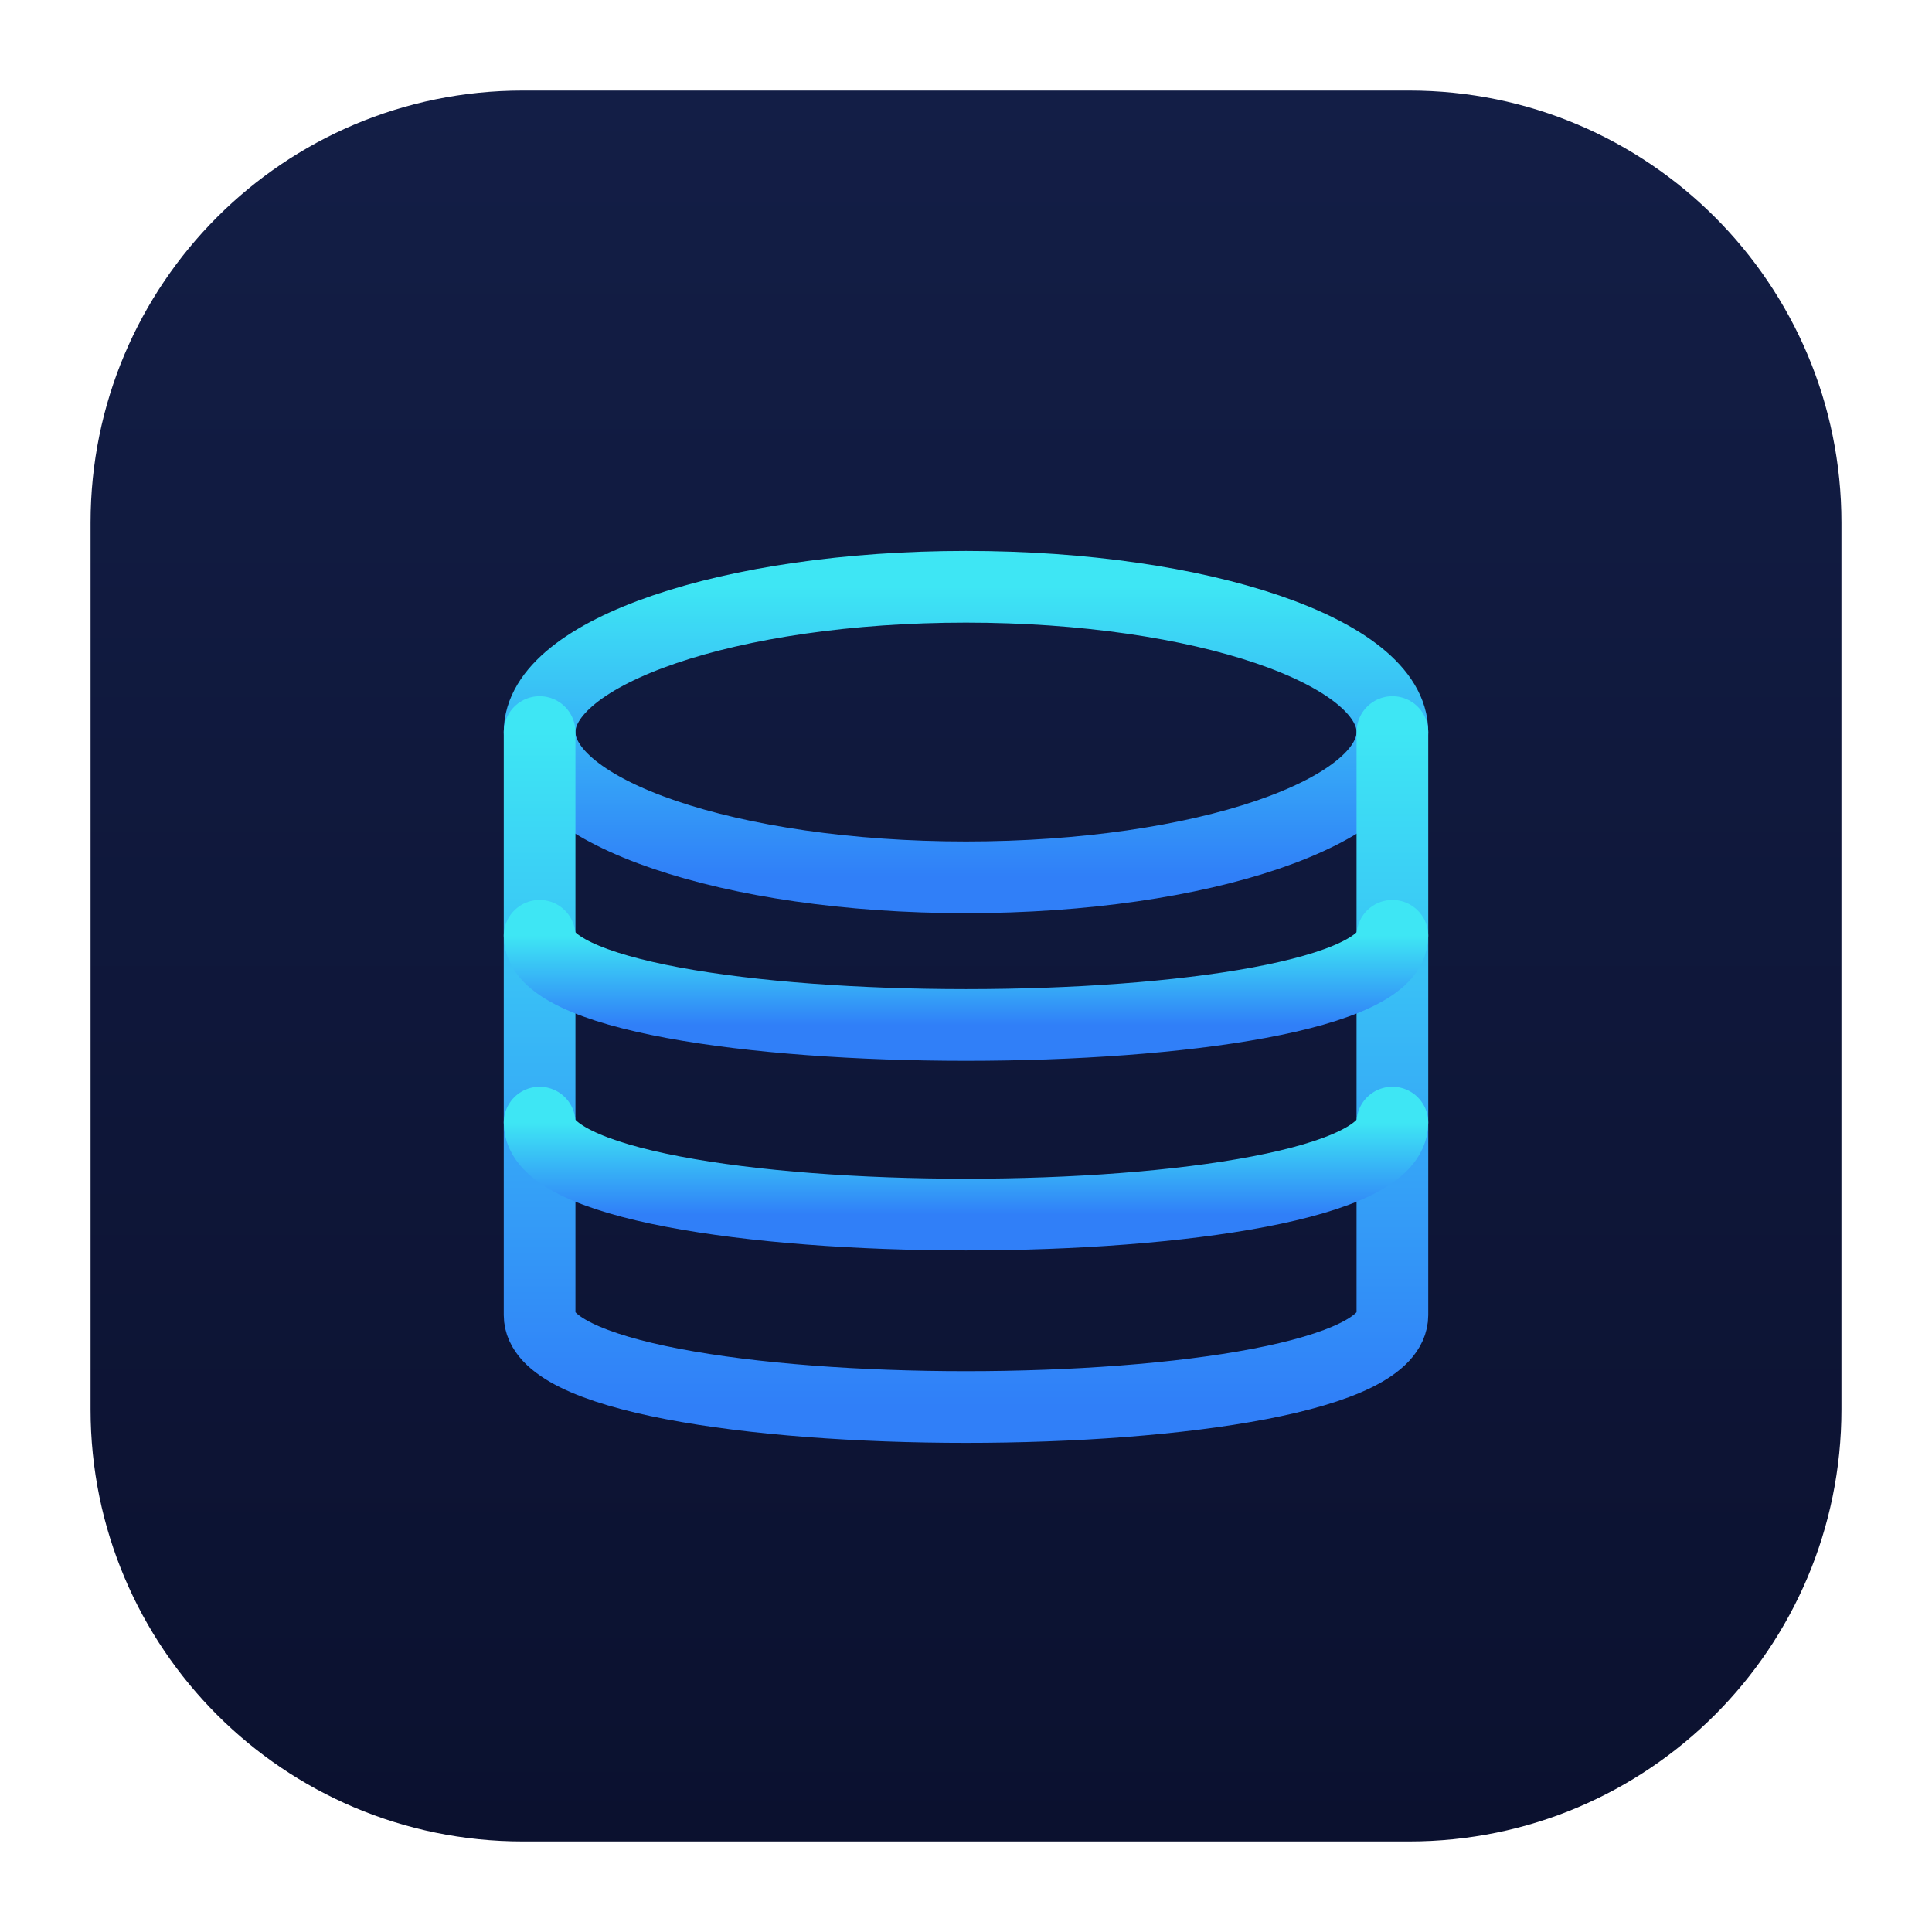
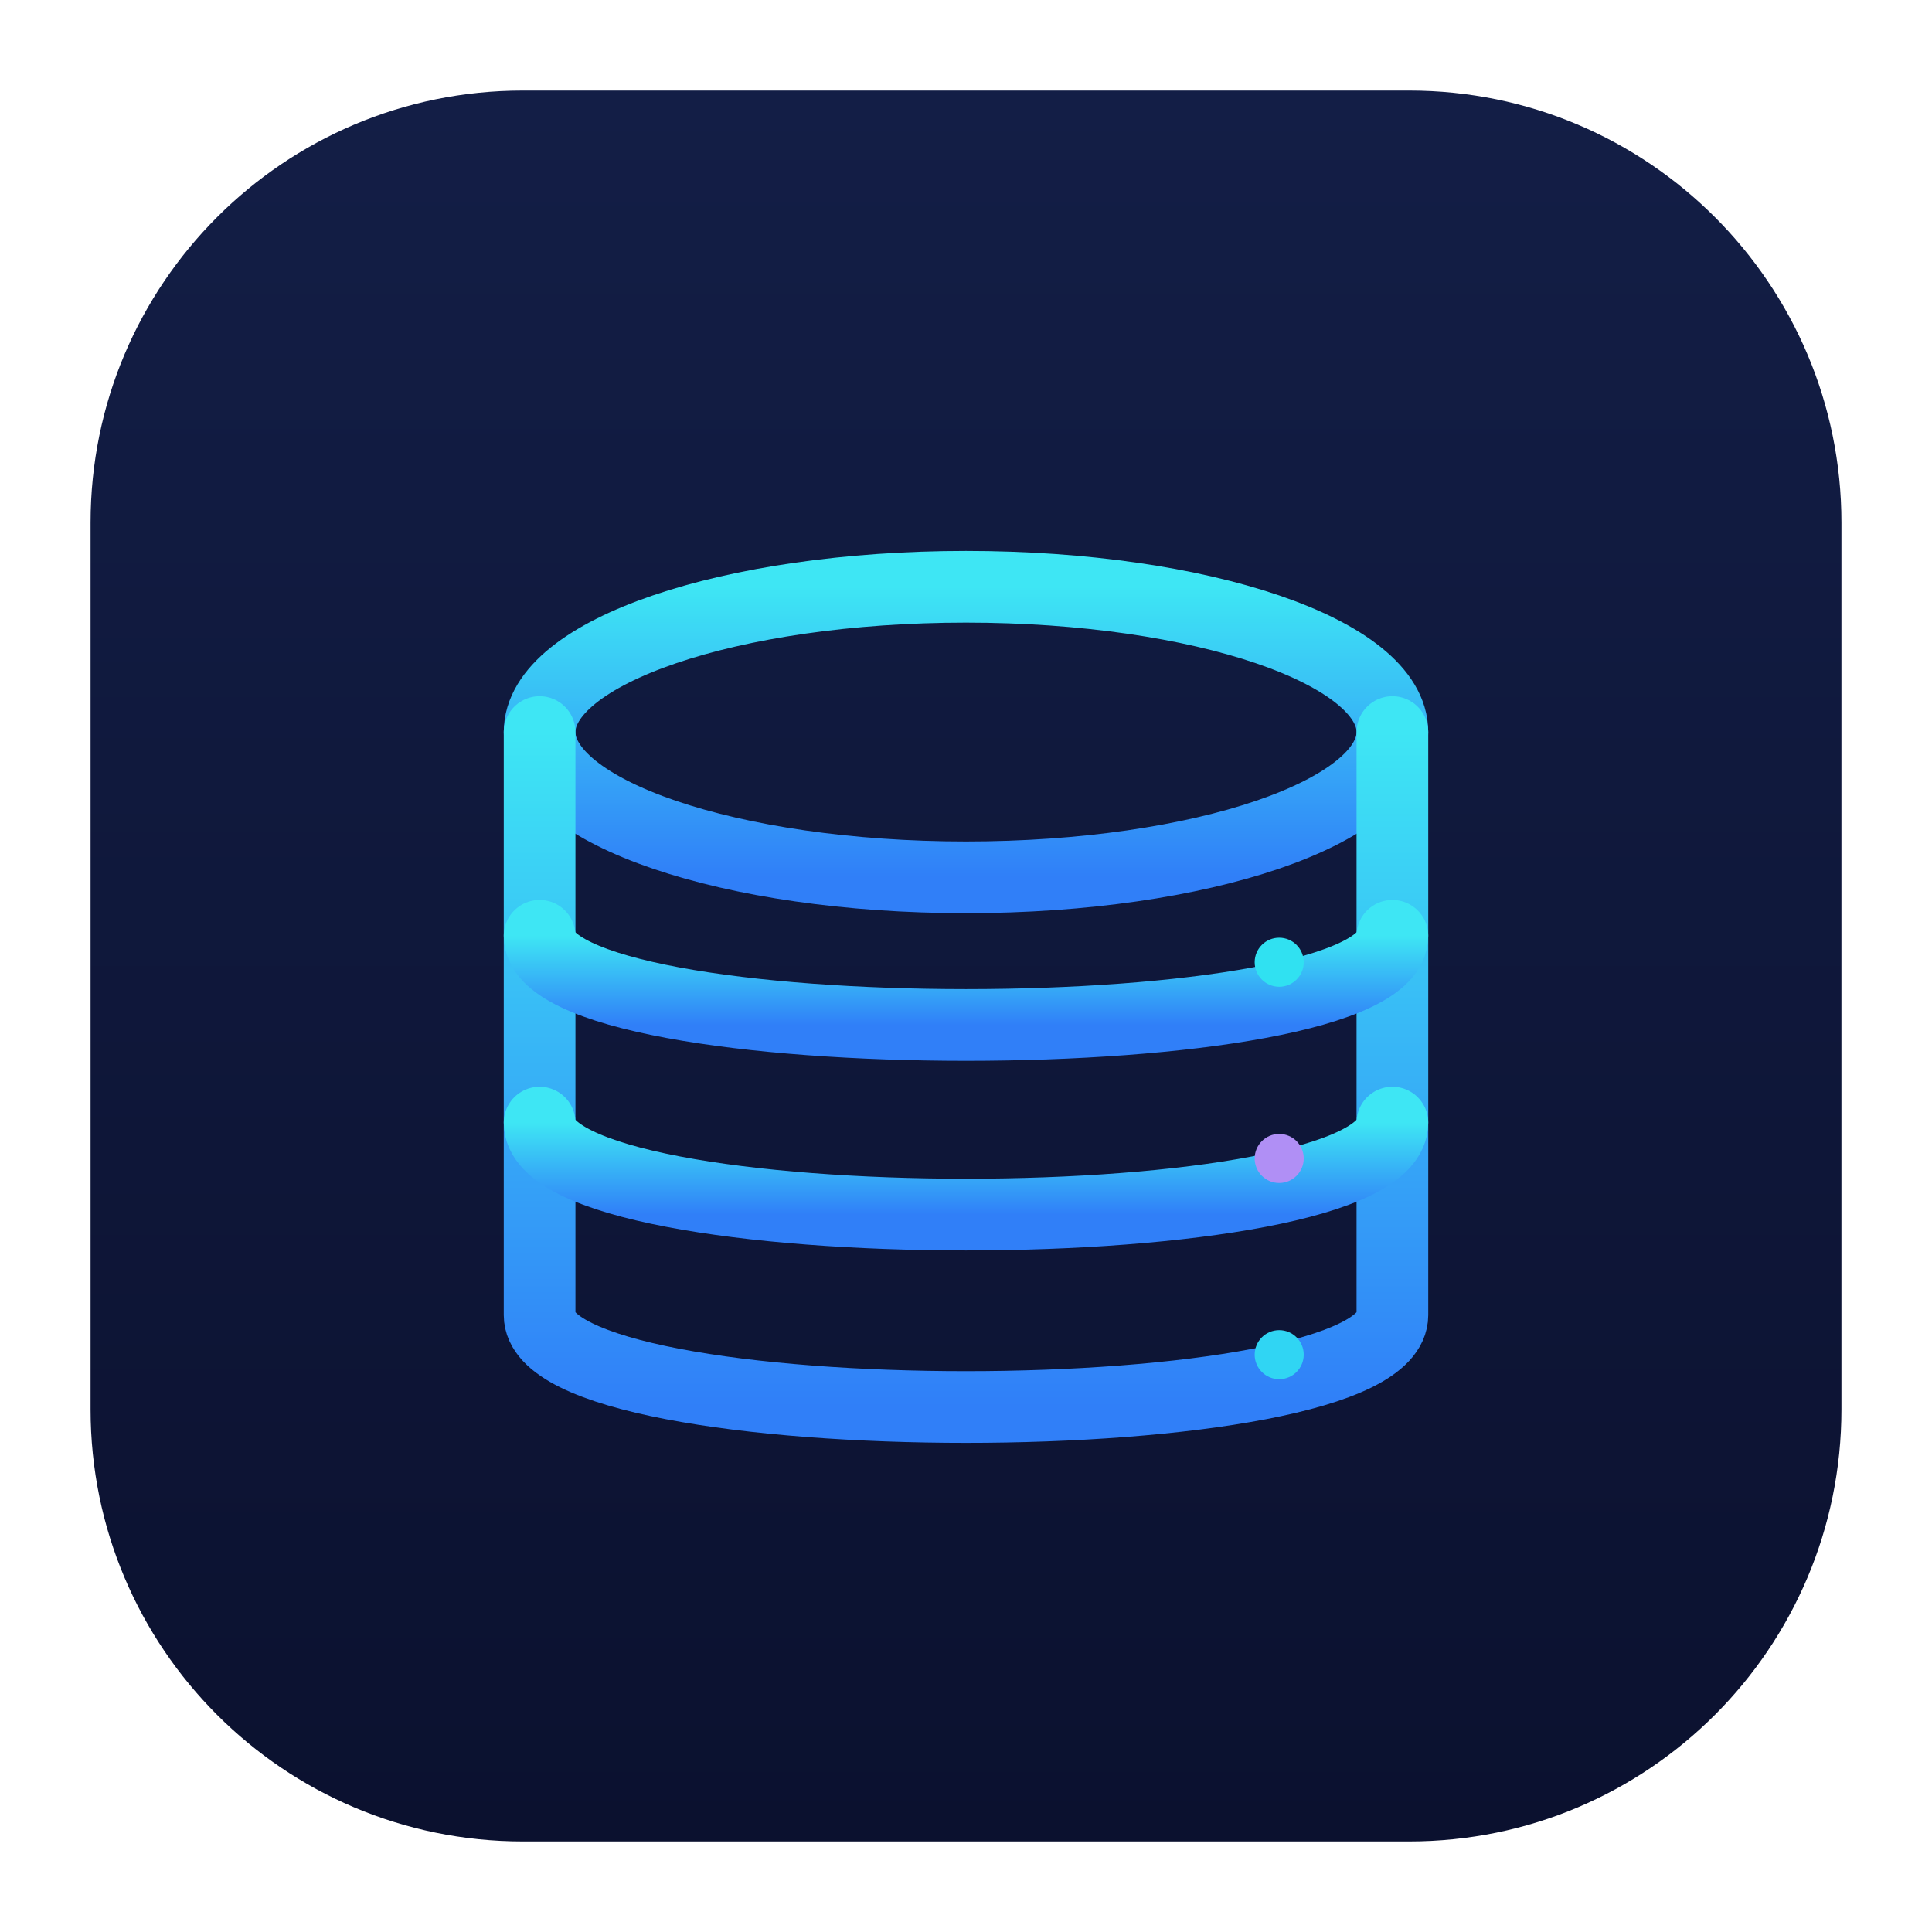
<svg xmlns="http://www.w3.org/2000/svg" viewBox="0 0 1024 1024">
  <defs>
    <linearGradient id="tile" x1="0" x2="0" y1="0" y2="1">
      <stop stop-color="#131E46" />
      <stop offset="1" stop-color="#0B112F" />
    </linearGradient>
    <linearGradient id="ink" x1="0" x2="0" y1="0" y2="1">
      <stop stop-color="#3EE6F4" />
      <stop offset="1" stop-color="#307FF8" />
    </linearGradient>
  </defs>
  <rect x="48" y="48" width="928" height="928" rx="229" fill="url(#tile)" />
  <g fill="none" stroke="url(#ink)" stroke-width="38" stroke-linecap="round" stroke-linejoin="round">
    <ellipse cx="512" cy="388" rx="226" ry="77" />
    <path d="M286 388V697C286 762 738 762 738 697V388" />
    <path d="M286 496C286 559 738 559 738 496" />
    <path d="M286 595C286 660 738 660 738 595" />
  </g>
+   <circle cx="678" cy="510" r="13" fill="#30E1F1" />
+   <circle cx="678" cy="614" r="13" fill="#B08FF5" />
+   <circle cx="678" cy="718" r="13" fill="#30D5F3" />
</svg>
